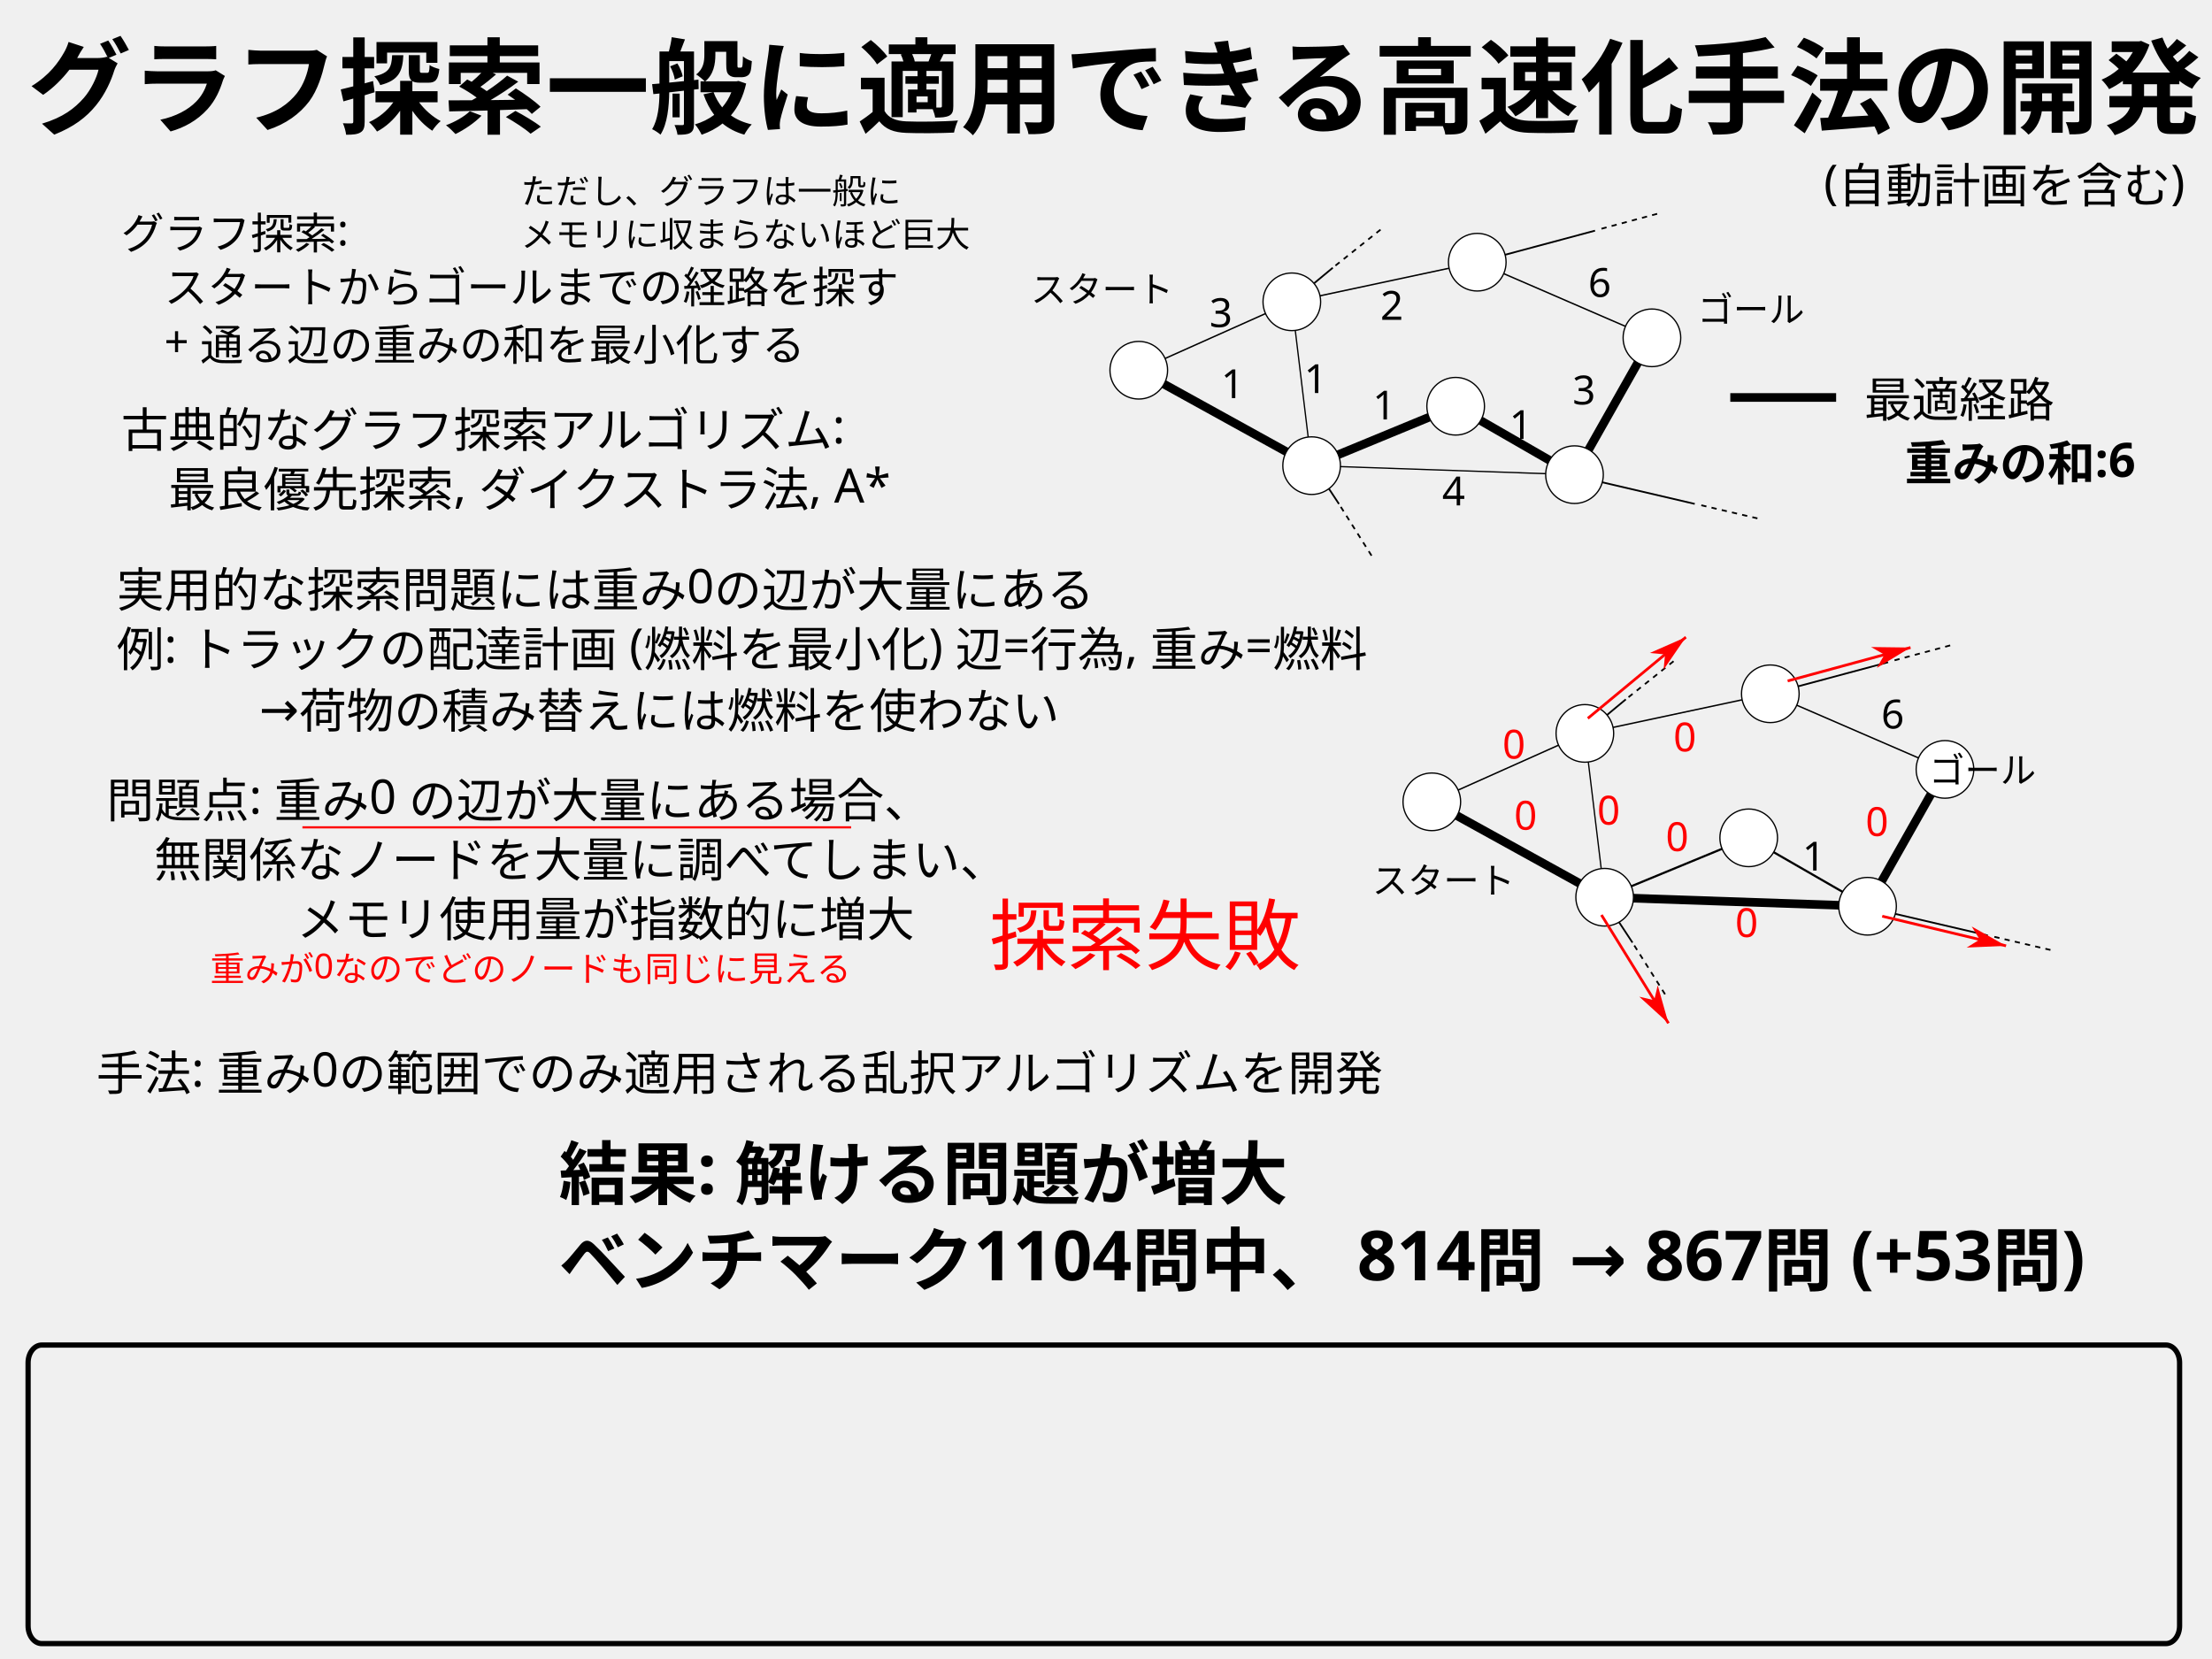
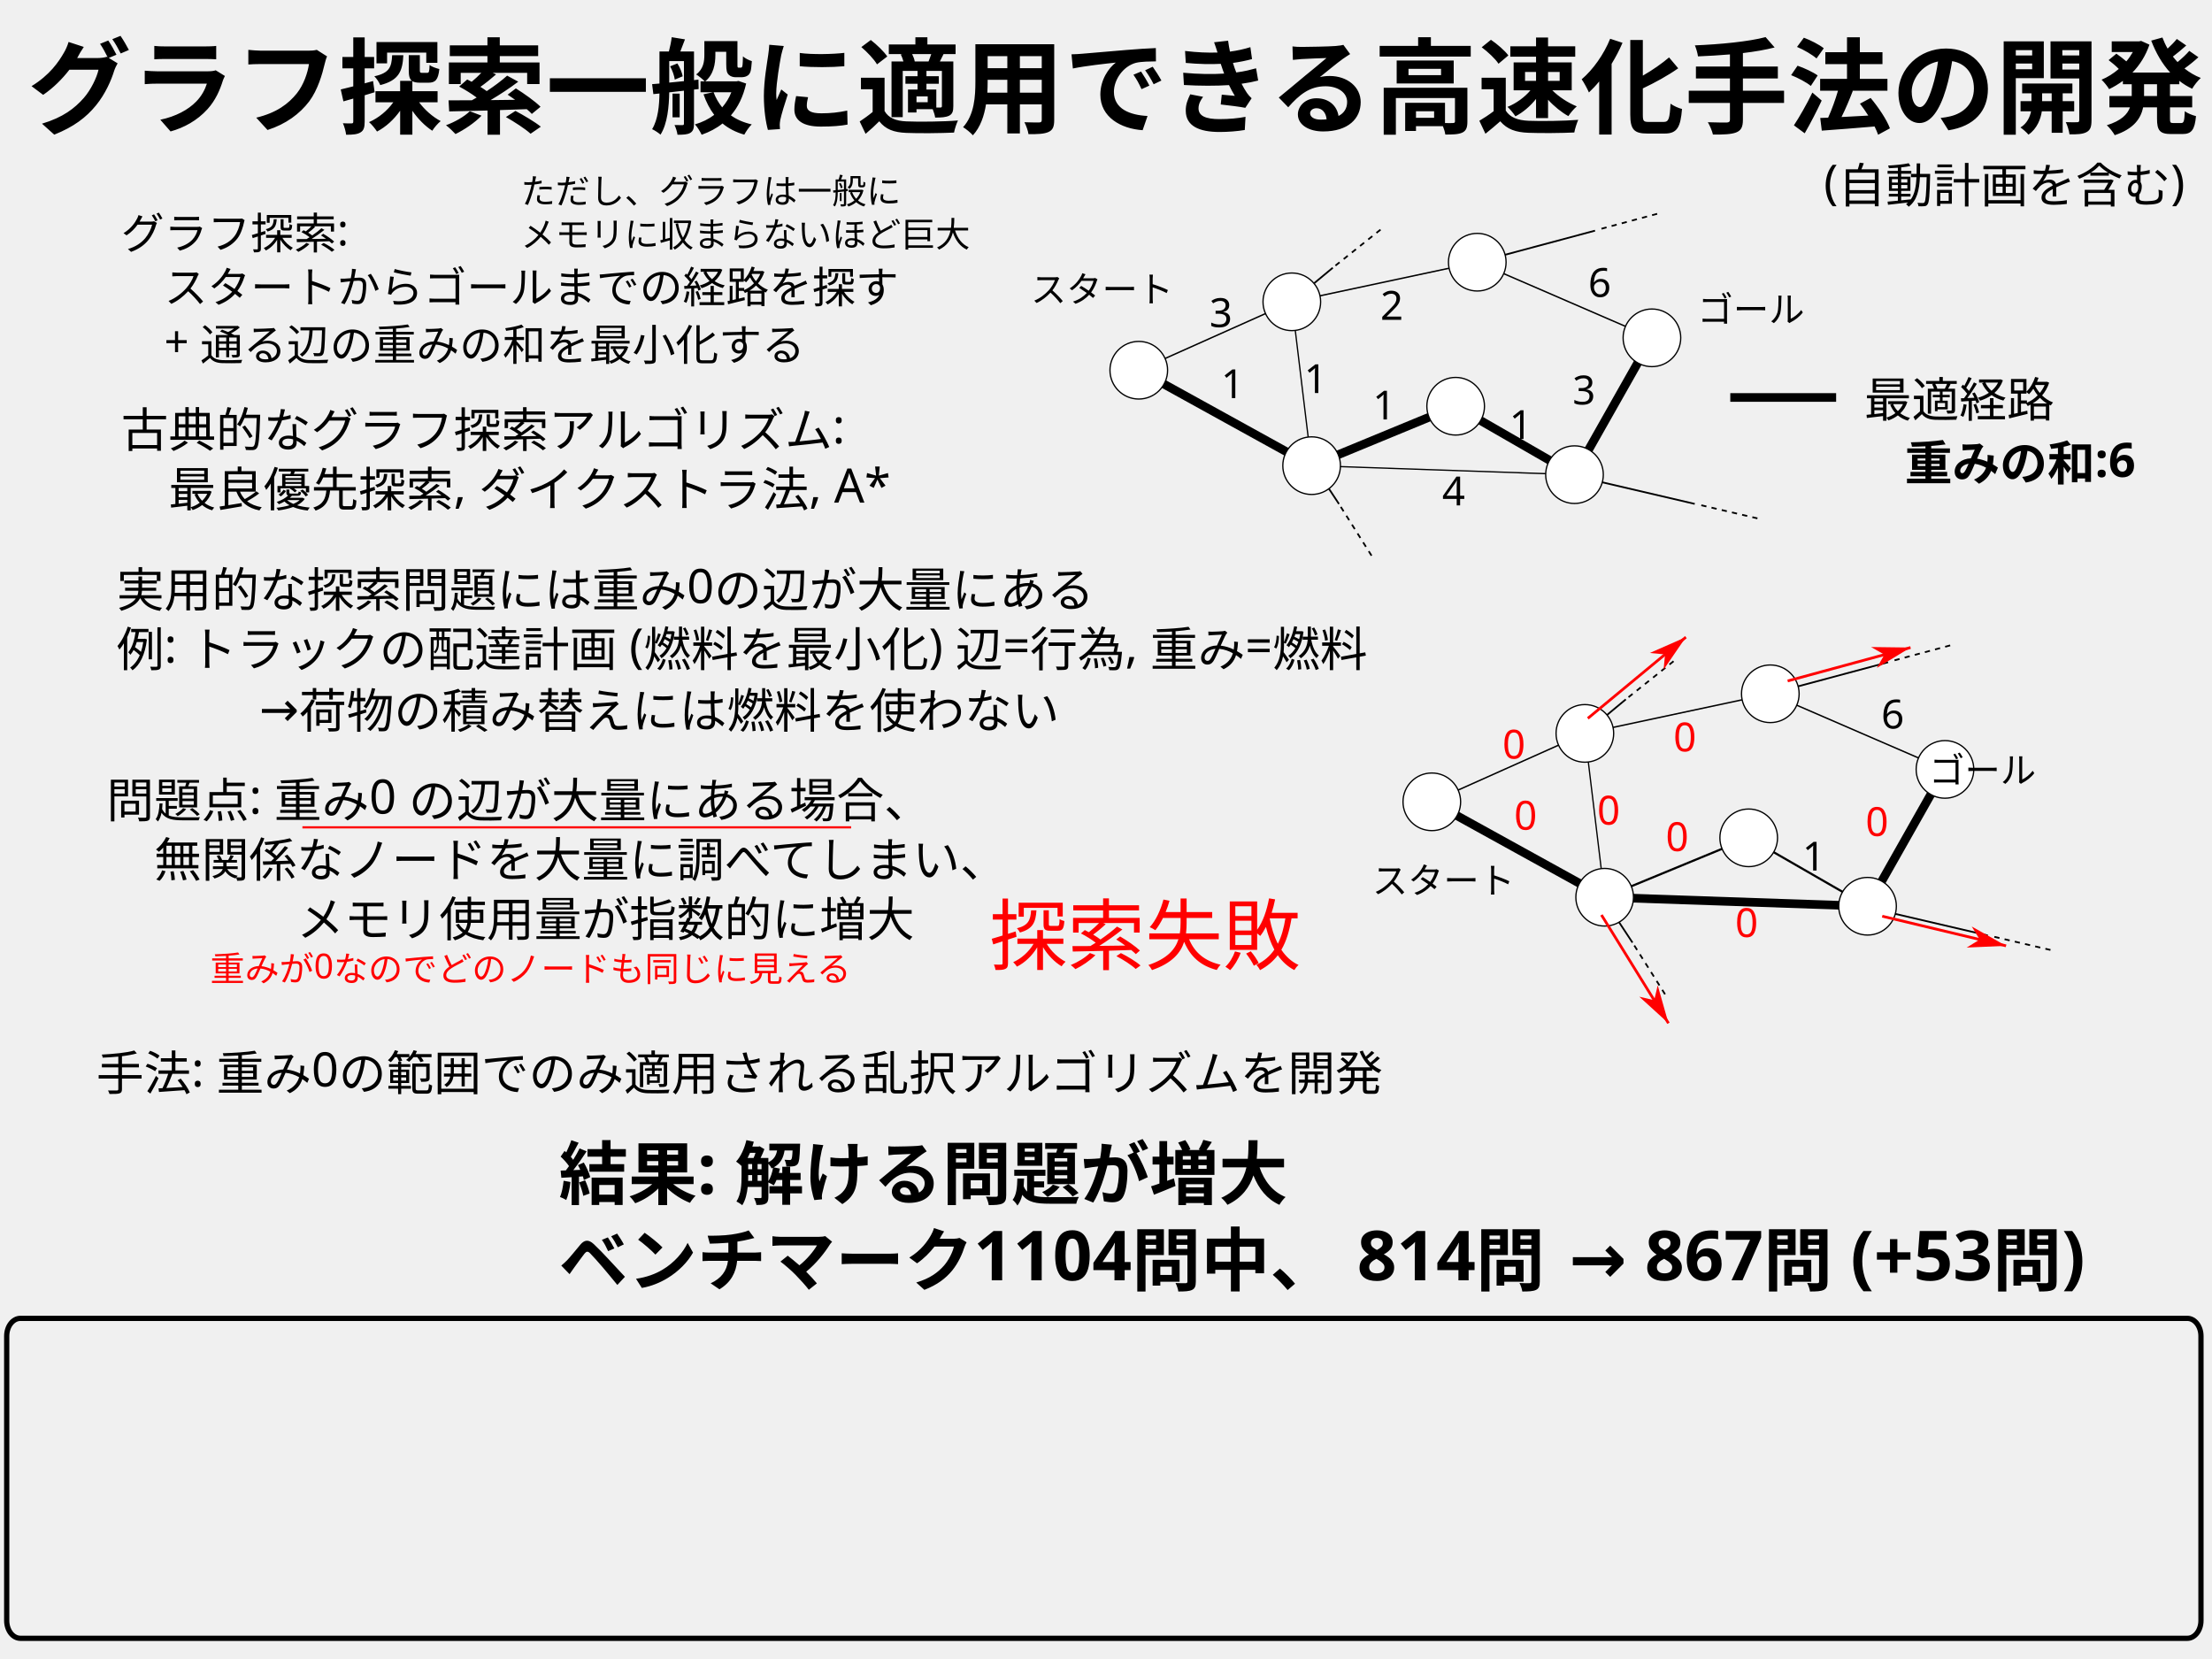
<svg xmlns="http://www.w3.org/2000/svg" width="1024px" height="768px" id="svg2985" version="1.1">
  <defs id="defs2987">
    <marker orient="auto" refY="0.0" refX="0.0" id="Arrow1Lend" style="overflow:visible;">
      <path id="path5374" d="M 0.0,0.0 L 5.0,-5.0 L -12.5,0.0 L 5.0,5.0 L 0.0,0.0 z " style="fill-rule:evenodd;stroke:#000000;stroke-width:1.0pt;" transform="scale(0.8) rotate(180) translate(12.5,0)" />
    </marker>
  </defs>
  <g id="layer1">
    <g transform="matrix(0.2393663,0.7723263,-0.7723263,0.2393663,482.7038,-470.4838)" id="g5237-98-1-4">
      <path id="path5233-2-0-9" d="m 852.316,104.151 29.287,-8.485" style="fill:none;stroke:#000000;stroke-width:1px;stroke-linecap:butt;stroke-linejoin:miter;stroke-opacity:1" />
      <path id="path5235-5-8-3" d="M 915.391,86.612 881.602,95.666" style="fill:none;stroke:#000000;stroke-width:1;stroke-linecap:butt;stroke-linejoin:miter;stroke-miterlimit:4;stroke-opacity:1;stroke-dasharray:3, 3;stroke-dashoffset:0" />
    </g>
    <g transform="matrix(0.7409904,-0.3236007,0.3236007,0.7409904,68.41855,538.145)" id="g5237-98-5">
      <path id="path5233-2-4" d="m 852.316,104.151 29.287,-8.485" style="fill:none;stroke:#000000;stroke-width:1px;stroke-linecap:butt;stroke-linejoin:miter;stroke-opacity:1" />
      <path id="path5235-5-4" d="M 915.391,86.612 881.602,95.666" style="fill:none;stroke:#000000;stroke-width:1;stroke-linecap:butt;stroke-linejoin:miter;stroke-miterlimit:4;stroke-opacity:1;stroke-dasharray:3, 3;stroke-dashoffset:0" />
    </g>
    <g transform="matrix(0.7129439,0.3814383,-0.3814383,0.7129439,297.3124,20.86562)" id="g5237-9-1">
      <path id="path5233-9-6" d="M 852.316,104.151 919.737,86.085" style="fill:none;stroke:#000000;stroke-width:1px;stroke-linecap:butt;stroke-linejoin:miter;stroke-opacity:1" />
      <path id="path5235-3-2" d="m 955.301,76.45 -33.789,9.054" style="fill:none;stroke:#000000;stroke-width:1;stroke-linecap:butt;stroke-linejoin:miter;stroke-miterlimit:4;stroke-opacity:1;stroke-dasharray:3, 3;stroke-dashoffset:0" />
    </g>
    <g transform="matrix(0.8085692,0,0,0.8085692,130.3742,236.9596)" id="g5237-2">
      <path id="path5233-6" d="M 852.316,104.151 919.737,86.085" style="fill:none;stroke:#000000;stroke-width:1px;stroke-linecap:butt;stroke-linejoin:miter;stroke-opacity:1" />
      <path id="path5235-9" d="m 955.301,76.45 -33.789,9.054" style="fill:none;stroke:#000000;stroke-width:1;stroke-linecap:butt;stroke-linejoin:miter;stroke-miterlimit:4;stroke-opacity:1;stroke-dasharray:3, 3;stroke-dashoffset:0" />
    </g>
    <g transform="matrix(0.2393663,0.7723263,-0.7723263,0.2393663,618.5796,-267.4332)" id="g5237-98-1">
      <path id="path5233-2-0" d="m 852.316,104.151 29.287,-8.485" style="fill:none;stroke:#000000;stroke-width:1px;stroke-linecap:butt;stroke-linejoin:miter;stroke-opacity:1" />
      <path id="path5235-5-8" d="M 915.391,86.612 881.602,95.666" style="fill:none;stroke:#000000;stroke-width:1;stroke-linecap:butt;stroke-linejoin:miter;stroke-miterlimit:4;stroke-opacity:1;stroke-dasharray:3, 3;stroke-dashoffset:0" />
    </g>
    <g transform="matrix(0.7409904,-0.3236007,0.3236007,0.7409904,-67.23849,338.3519)" id="g5237-98">
      <path id="path5233-2" d="m 852.316,104.151 29.287,-8.485" style="fill:none;stroke:#000000;stroke-width:1px;stroke-linecap:butt;stroke-linejoin:miter;stroke-opacity:1" />
      <path id="path5235-5" d="M 915.391,86.612 881.602,95.666" style="fill:none;stroke:#000000;stroke-width:1;stroke-linecap:butt;stroke-linejoin:miter;stroke-miterlimit:4;stroke-opacity:1;stroke-dasharray:3, 3;stroke-dashoffset:0" />
    </g>
    <g transform="matrix(0.7129439,0.3814383,-0.3814383,0.7129439,161.6553,-178.9275)" id="g5237-9">
      <path id="path5233-9" d="M 852.316,104.151 919.737,86.085" style="fill:none;stroke:#000000;stroke-width:1px;stroke-linecap:butt;stroke-linejoin:miter;stroke-opacity:1" />
      <path id="path5235-3" d="m 955.301,76.45 -33.789,9.054" style="fill:none;stroke:#000000;stroke-width:1;stroke-linecap:butt;stroke-linejoin:miter;stroke-miterlimit:4;stroke-opacity:1;stroke-dasharray:3, 3;stroke-dashoffset:0" />
    </g>
    <g id="g5237" transform="matrix(0.8085692,0,0,0.8085692,-5.282864,37.16651)">
      <path id="path5233" d="M 852.316,104.151 919.737,86.085" style="fill:none;stroke:#000000;stroke-width:1px;stroke-linecap:butt;stroke-linejoin:miter;stroke-opacity:1" />
      <path id="path5235" d="m 955.301,76.45 -33.789,9.054" style="fill:none;stroke:#000000;stroke-width:1;stroke-linecap:butt;stroke-linejoin:miter;stroke-miterlimit:4;stroke-opacity:1;stroke-dasharray:3, 3;stroke-dashoffset:0" />
    </g>
    <path style="fill:none;stroke:#000000;stroke-width:0.589px;stroke-linecap:butt;stroke-linejoin:miter;stroke-opacity:1" d="m 607.191,215.565 121.692,4.168" id="path4227" />
    <path style="fill:none;stroke:#000000;stroke-width:0.589px;stroke-linecap:butt;stroke-linejoin:miter;stroke-opacity:1" d="m 598.022,139.717 9.169,75.849" id="path4229" />
    <path style="fill:none;stroke:#000000;stroke-width:0.664px;stroke-linecap:butt;stroke-linejoin:miter;stroke-opacity:1" d="m 527.175,171.39 70.848,-31.673 85.851,-18.337 80.85,35.007" id="path5086" />
    <path style="fill:none;stroke:#000000;stroke-width:4;stroke-linecap:butt;stroke-linejoin:miter;stroke-miterlimit:4;stroke-opacity:1;stroke-dasharray:none" d="m 673.871,188.06 -66.68,27.506" id="path5088" />
    <path style="fill:none;stroke:#000000;stroke-width:4;stroke-linecap:butt;stroke-linejoin:miter;stroke-miterlimit:4;stroke-opacity:1;stroke-dasharray:none" d="M 728.883,219.733 673.871,188.06" id="path5090" />
    <path style="fill:none;stroke:#000000;stroke-width:4;stroke-linecap:butt;stroke-linejoin:miter;stroke-miterlimit:4;stroke-opacity:1;stroke-dasharray:none" d="m 527.175,171.39 80.016,44.176" id="path5092" />
    <path style="fill:none;stroke:#000000;stroke-width:4;stroke-linecap:butt;stroke-linejoin:miter;stroke-miterlimit:4;stroke-opacity:1;stroke-dasharray:none" d="M 728.883,219.733 764.723,156.387" id="path5094" />
    <text xml:space="preserve" style="font-size:48px;font-style:normal;font-variant:normal;font-weight:bold;font-stretch:normal;text-indent:0;text-align:start;text-decoration:none;line-height:125%;letter-spacing:normal;word-spacing:normal;text-transform:none;direction:ltr;block-progression:tb;writing-mode:lr-tb;text-anchor:start;baseline-shift:baseline;color:#000000;fill:#000000;fill-opacity:1;fill-rule:evenodd;stroke:none;stroke-width:1;marker:none;visibility:visible;display:inline;overflow:visible;enable-background:accumulate;font-family:'M+ 2c';-inkscape-font-specification:'M+ 2c Bold'" x="12.728" y="58.065" id="text4158">
      <tspan id="tspan4160" x="12.728" y="58.065">グラフ探索一般に適用できる高速化手法の開発</tspan>
    </text>
    <path style="color:#000000;fill:#ffffff;fill-opacity:1;fill-rule:evenodd;stroke:#000000;stroke-width:1;marker:none;visibility:visible;display:inline;overflow:visible;enable-background:accumulate" id="path4162" d="m 93.338,200.9 a 22.627,22.627 0 1 1 -45.255,0 22.627,22.627 0 1 1 45.255,0 z" transform="matrix(0.5893764,0,0,0.5893764,485.4994,52.98377)" />
    <path transform="matrix(0.5893764,0,0,0.5893764,556.3473,21.31062)" style="color:#000000;fill:#ffffff;stroke:#000000;stroke-width:1;marker:none;visibility:visible;display:inline;overflow:visible;enable-background:accumulate" id="path4162-8" d="m 93.338,200.9 a 22.627,22.627 0 1 1 -45.255,0 22.627,22.627 0 1 1 45.255,0 z" />
    <path transform="matrix(0.5893764,0,0,0.5893764,565.5158,97.15949)" style="color:#000000;fill:#ffffff;stroke:#000000;stroke-width:1;marker:none;visibility:visible;display:inline;overflow:visible;enable-background:accumulate" id="path4162-3" d="m 93.338,200.9 a 22.627,22.627 0 1 1 -45.255,0 22.627,22.627 0 1 1 45.255,0 z" />
    <path transform="matrix(0.5893764,0,0,0.5893764,642.1982,2.97353)" style="color:#000000;fill:#ffffff;stroke:#000000;stroke-width:1;marker:none;visibility:visible;display:inline;overflow:visible;enable-background:accumulate" id="path4162-5" d="m 93.338,200.9 a 22.627,22.627 0 1 1 -45.255,0 22.627,22.627 0 1 1 45.255,0 z" />
    <path transform="matrix(0.5893764,0,0,0.5893764,687.2074,101.327)" style="color:#000000;fill:#ffffff;stroke:#000000;stroke-width:1;marker:none;visibility:visible;display:inline;overflow:visible;enable-background:accumulate" id="path4162-36" d="m 93.338,200.9 a 22.627,22.627 0 1 1 -45.255,0 22.627,22.627 0 1 1 45.255,0 z" />
    <path transform="matrix(0.5893764,0,0,0.5893764,723.0481,37.9807)" style="color:#000000;fill:#ffffff;stroke:#000000;stroke-width:1;marker:none;visibility:visible;display:inline;overflow:visible;enable-background:accumulate" id="path4162-1" d="m 93.338,200.9 a 22.627,22.627 0 1 1 -45.255,0 22.627,22.627 0 1 1 45.255,0 z" />
    <path transform="matrix(0.5893764,0,0,0.5893764,632.1961,69.65385)" style="color:#000000;fill:#ffffff;stroke:#000000;stroke-width:1;marker:none;visibility:visible;display:inline;overflow:visible;enable-background:accumulate" id="path4162-6" d="m 93.338,200.9 a 22.627,22.627 0 1 1 -45.255,0 22.627,22.627 0 1 1 45.255,0 z" />
    <text xml:space="preserve" style="font-size:16.503px;font-style:normal;font-variant:normal;font-weight:500;font-stretch:normal;text-indent:0;text-align:start;text-decoration:none;line-height:125%;letter-spacing:normal;word-spacing:normal;text-transform:none;direction:ltr;block-progression:tb;writing-mode:lr-tb;text-anchor:start;baseline-shift:baseline;color:#000000;fill:#000000;stroke:none;stroke-width:1;marker:none;visibility:visible;display:inline;overflow:visible;enable-background:accumulate;font-family:'M+ 2c';-inkscape-font-specification:'M+ 2c Medium'" x="477.159" y="139.91" id="text4217">
      <tspan id="tspan4219" x="477.159" y="139.91">スタート</tspan>
    </text>
    <text xml:space="preserve" style="font-size:16.503px;font-style:normal;font-variant:normal;font-weight:500;font-stretch:normal;text-indent:0;text-align:start;text-decoration:none;line-height:125%;letter-spacing:normal;word-spacing:normal;text-transform:none;direction:ltr;block-progression:tb;writing-mode:lr-tb;text-anchor:start;baseline-shift:baseline;color:#000000;fill:#000000;fill-opacity:1;fill-rule:evenodd;stroke:none;stroke-width:1;marker:none;visibility:visible;display:inline;overflow:visible;enable-background:accumulate;font-family:'M+ 2c';-inkscape-font-specification:'M+ 2c Medium'" x="785.864" y="149.199" id="text4221">
      <tspan id="tspan4223" x="785.864" y="149.199">ゴール</tspan>
    </text>
    <text xml:space="preserve" style="font-size:20px;font-style:normal;font-variant:normal;font-weight:500;font-stretch:normal;text-indent:0;text-align:start;text-decoration:none;line-height:125%;letter-spacing:normal;word-spacing:normal;text-transform:none;direction:ltr;block-progression:tb;writing-mode:lr-tb;text-anchor:start;baseline-shift:baseline;color:#000000;fill:#000000;fill-opacity:1;fill-rule:evenodd;stroke:none;stroke-width:1;marker:none;visibility:visible;display:inline;overflow:visible;enable-background:accumulate;font-family:'M+ 2c';-inkscape-font-specification:'M+ 2c Medium'" x="56.031" y="115.226" id="text4231">
      <tspan id="tspan4233" x="56.031" y="115.226">グラフ探索:</tspan>
      <tspan x="56.031" y="140.226" id="tspan5096">　スタートからゴールまでの経路を探す</tspan>
      <tspan x="56.031" y="165.226" id="tspan4235">　+ 通る辺の重みの和を最小化する</tspan>
    </text>
-     <rect style="color:#000000;fill:none;stroke:#000000;stroke-width:2.426;stroke-miterlimit:4;stroke-dasharray:none;marker:none;visibility:visible;display:inline;overflow:visible;enable-background:accumulate" id="rect8139" width="995.988" height="138.213" x="13.006" y="622.654" rx="6.343" ry="8.205" />
-     <flowRoot xml:space="preserve" id="flowRoot9105" style="font-size:9px;font-style:normal;font-variant:normal;font-weight:500;font-stretch:normal;text-indent:0;text-align:start;text-decoration:none;line-height:125%;letter-spacing:normal;word-spacing:normal;text-transform:none;direction:ltr;block-progression:tb;writing-mode:lr-tb;text-anchor:start;baseline-shift:baseline;color:#000000;fill:#000000;fill-opacity:1;fill-rule:evenodd;stroke:none;stroke-width:1;marker:none;visibility:visible;display:inline;overflow:visible;enable-background:accumulate;font-family:Times New Roman;-inkscape-font-specification:Times New Roman" transform="matrix(2.425825,0,0,2.425825,-68.3608,57.69128)">
+     <rect style="color:#000000;fill:none;stroke:#000000;stroke-width:2.426;stroke-miterlimit:4;stroke-dasharray:none;marker:none;visibility:visible;display:inline;overflow:visible;enable-background:accumulate" id="rect8139" width="1015.787" height="148.113" x="3.106" y="610.31" rx="6.343" ry="8.205" />
+     <flowRoot xml:space="preserve" id="flowRoot9105" style="font-size:11.542px;font-style:normal;font-variant:normal;font-weight:500;font-stretch:normal;text-indent:0;text-align:start;text-decoration:none;line-height:125%;letter-spacing:normal;word-spacing:normal;text-transform:none;direction:ltr;block-progression:tb;writing-mode:lr-tb;text-anchor:start;baseline-shift:baseline;color:#000000;fill:#000000;fill-opacity:1;fill-rule:evenodd;stroke:none;stroke-width:1;marker:none;visibility:visible;display:inline;overflow:visible;enable-background:accumulate;font-family:Times New Roman;-inkscape-font-specification:Times New Roman" transform="matrix(2.425825,0,0,2.425825,-68.3608,39.69128)">
      <flowRegion id="flowRegion9107">
-         <rect id="rect9109" width="403.038" height="53.137" x="38.906" y="236.402" style="font-size:9px;text-align:start;text-anchor:start;font-family:Times New Roman;-inkscape-font-specification:Times New Roman" />
+         <rect id="rect9109" width="415.864" height="60.133" x="32.494" y="236.402" style="font-size:11.542px;text-align:start;text-anchor:start;font-family:Times New Roman;-inkscape-font-specification:Times New Roman" />
      </flowRegion>
-       <flowPara id="flowPara6016">Asai, M. and Fukunaga, A. Tiebreaking Strategies for Classical Planning Using A* Search. In Proceedings of the 30th AAAI Conference on Artificial Intelligence, Phoenix, Arizona, February 2016. <flowSpan style="font-size:10.898px;font-style:normal;font-variant:normal;font-weight:bold;font-stretch:normal;text-align:start;text-anchor:start;font-family:'M+ 2c';-inkscape-font-specification:'M+ 2c Bold'" id="flowSpan4108">(採択率26%, Microsoft Academic Conference Ranking in AI: 1位, CORE(ERA) Conference Ranking: A*)</flowSpan>
+       <flowPara id="flowPara6016">Asai, M. and Fukunaga, A. Tiebreaking Strategies for Classical Planning Using A* Search. In Proceedings of the 30th AAAI Conference on Artificial Intelligence, Phoenix, Arizona, February 2016. <flowSpan style="font-size:11.542px;font-style:normal;font-variant:normal;font-weight:bold;font-stretch:normal;text-align:start;text-anchor:start;font-family:'M+ 2c';-inkscape-font-specification:'M+ 2c Bold'" id="flowSpan4108">(採択率26%, CORE(ERA) Conference Ranking: A*, Microsoft Academic Conference Ranking in AI: 1位)</flowSpan>
      </flowPara>
    </flowRoot>
    <text xml:space="preserve" style="font-size:16px;font-style:normal;font-variant:normal;font-weight:500;font-stretch:normal;text-indent:0;text-align:start;text-decoration:none;line-height:125%;letter-spacing:normal;word-spacing:normal;text-transform:none;direction:ltr;block-progression:tb;writing-mode:lr-tb;text-anchor:start;baseline-shift:baseline;color:#000000;fill:#000000;fill-opacity:1;fill-rule:evenodd;stroke:none;stroke-width:1;marker:none;visibility:visible;display:inline;overflow:visible;enable-background:accumulate;font-family:'M+ 2c';-inkscape-font-specification:'M+ 2c Medium'" x="241.098" y="94.297" id="text4270">
      <tspan id="tspan4272" x="241.098" y="94.297">ただし、グラフは一般に</tspan>
      <tspan x="241.098" y="114.297" id="tspan4274">メモリに収まらないほど巨大</tspan>
    </text>
    <text xml:space="preserve" style="font-size:18.597px;font-style:normal;font-variant:normal;font-weight:500;font-stretch:normal;text-indent:0;text-align:start;text-decoration:none;line-height:125%;letter-spacing:normal;word-spacing:normal;text-transform:none;direction:ltr;block-progression:tb;writing-mode:lr-tb;text-anchor:start;baseline-shift:baseline;color:#000000;fill:#000000;fill-opacity:1;fill-rule:evenodd;stroke:none;stroke-width:1;marker:none;visibility:visible;display:inline;overflow:visible;enable-background:accumulate;font-family:'M+ 2c';-inkscape-font-specification:'M+ 2c Medium'" x="559.875" y="151.393" id="text4276">
      <tspan id="tspan4278" x="559.875" y="151.393">3</tspan>
    </text>
    <text xml:space="preserve" style="font-size:18.597px;font-style:normal;font-variant:normal;font-weight:500;font-stretch:normal;text-indent:0;text-align:start;text-decoration:none;line-height:125%;letter-spacing:normal;word-spacing:normal;text-transform:none;direction:ltr;block-progression:tb;writing-mode:lr-tb;text-anchor:start;baseline-shift:baseline;color:#000000;fill:#000000;fill-opacity:1;fill-rule:evenodd;stroke:none;stroke-width:1;marker:none;visibility:visible;display:inline;overflow:visible;enable-background:accumulate;font-family:'M+ 2c';-inkscape-font-specification:'M+ 2c Medium'" x="638.998" y="148.043" id="text4280">
      <tspan id="tspan4282" x="638.998" y="148.043">2</tspan>
    </text>
    <text xml:space="preserve" style="font-size:18.597px;font-style:normal;font-variant:normal;font-weight:500;font-stretch:normal;text-indent:0;text-align:start;text-decoration:none;line-height:125%;letter-spacing:normal;word-spacing:normal;text-transform:none;direction:ltr;block-progression:tb;writing-mode:lr-tb;text-anchor:start;baseline-shift:baseline;color:#000000;fill:#000000;fill-opacity:1;fill-rule:evenodd;stroke:none;stroke-width:1;marker:none;visibility:visible;display:inline;overflow:visible;enable-background:accumulate;font-family:'M+ 2c';-inkscape-font-specification:'M+ 2c Medium'" x="735.215" y="137.445" id="text4284">
      <tspan id="tspan4286" x="735.215" y="137.445">6</tspan>
    </text>
    <text xml:space="preserve" style="font-size:18.597px;font-style:normal;font-variant:normal;font-weight:500;font-stretch:normal;text-indent:0;text-align:start;text-decoration:none;line-height:125%;letter-spacing:normal;word-spacing:normal;text-transform:none;direction:ltr;block-progression:tb;writing-mode:lr-tb;text-anchor:start;baseline-shift:baseline;color:#000000;fill:#000000;fill-opacity:1;fill-rule:evenodd;stroke:none;stroke-width:1;marker:none;visibility:visible;display:inline;overflow:visible;enable-background:accumulate;font-family:'M+ 2c';-inkscape-font-specification:'M+ 2c Medium'" x="603.71" y="181.944" id="text4288">
      <tspan id="tspan4290" x="603.71" y="181.944">1</tspan>
    </text>
    <text xml:space="preserve" style="font-size:18.597px;font-style:normal;font-variant:normal;font-weight:500;font-stretch:normal;text-indent:0;text-align:start;text-decoration:none;line-height:125%;letter-spacing:normal;word-spacing:normal;text-transform:none;direction:ltr;block-progression:tb;writing-mode:lr-tb;text-anchor:start;baseline-shift:baseline;color:#000000;fill:#000000;fill-opacity:1;fill-rule:evenodd;stroke:none;stroke-width:1;marker:none;visibility:visible;display:inline;overflow:visible;enable-background:accumulate;font-family:'M+ 2c';-inkscape-font-specification:'M+ 2c Medium'" x="565.267" y="184.301" id="text4292">
      <tspan id="tspan4294" x="565.267" y="184.301">1</tspan>
    </text>
    <text xml:space="preserve" style="font-size:18.597px;font-style:normal;font-variant:normal;font-weight:500;font-stretch:normal;text-indent:0;text-align:start;text-decoration:none;line-height:125%;letter-spacing:normal;word-spacing:normal;text-transform:none;direction:ltr;block-progression:tb;writing-mode:lr-tb;text-anchor:start;baseline-shift:baseline;color:#000000;fill:#000000;fill-opacity:1;fill-rule:evenodd;stroke:none;stroke-width:1;marker:none;visibility:visible;display:inline;overflow:visible;enable-background:accumulate;font-family:'M+ 2c';-inkscape-font-specification:'M+ 2c Medium'" x="635.454" y="194.183" id="text4296">
      <tspan id="tspan4298" x="635.454" y="194.183">1</tspan>
    </text>
    <text xml:space="preserve" style="font-size:18.597px;font-style:normal;font-variant:normal;font-weight:500;font-stretch:normal;text-indent:0;text-align:start;text-decoration:none;line-height:125%;letter-spacing:normal;word-spacing:normal;text-transform:none;direction:ltr;block-progression:tb;writing-mode:lr-tb;text-anchor:start;baseline-shift:baseline;color:#000000;fill:#000000;fill-opacity:1;fill-rule:evenodd;stroke:none;stroke-width:1;marker:none;visibility:visible;display:inline;overflow:visible;enable-background:accumulate;font-family:'M+ 2c';-inkscape-font-specification:'M+ 2c Medium'" x="698.686" y="203.197" id="text4300">
      <tspan id="tspan4302" x="698.686" y="203.197">1</tspan>
    </text>
    <text xml:space="preserve" style="font-size:18.597px;font-style:normal;font-variant:normal;font-weight:500;font-stretch:normal;text-indent:0;text-align:start;text-decoration:none;line-height:125%;letter-spacing:normal;word-spacing:normal;text-transform:none;direction:ltr;block-progression:tb;writing-mode:lr-tb;text-anchor:start;baseline-shift:baseline;color:#000000;fill:#000000;fill-opacity:1;fill-rule:evenodd;stroke:none;stroke-width:1;marker:none;visibility:visible;display:inline;overflow:visible;enable-background:accumulate;font-family:'M+ 2c';-inkscape-font-specification:'M+ 2c Medium'" x="667.6" y="233.973" id="text4304">
      <tspan id="tspan4306" x="667.6" y="233.973">4</tspan>
    </text>
    <text xml:space="preserve" style="font-size:18.597px;font-style:normal;font-variant:normal;font-weight:500;font-stretch:normal;text-indent:0;text-align:start;text-decoration:none;line-height:125%;letter-spacing:normal;word-spacing:normal;text-transform:none;direction:ltr;block-progression:tb;writing-mode:lr-tb;text-anchor:start;baseline-shift:baseline;color:#000000;fill:#000000;fill-opacity:1;fill-rule:evenodd;stroke:none;stroke-width:1;marker:none;visibility:visible;display:inline;overflow:visible;enable-background:accumulate;font-family:'M+ 2c';-inkscape-font-specification:'M+ 2c Medium'" x="727.966" y="187.21" id="text4308">
      <tspan id="tspan4310" x="727.966" y="187.21">3</tspan>
    </text>
    <path style="fill:none;stroke:#000000;stroke-width:4;stroke-linecap:butt;stroke-linejoin:miter;stroke-opacity:1;color:#000000;stroke-miterlimit:4;stroke-dasharray:none;stroke-dashoffset:0;marker:none;visibility:visible;display:inline;overflow:visible;enable-background:accumulate" d="m 742.848,415.359 121.692,4.168" id="path4227-9" />
    <path style="fill:none;stroke:#000000;stroke-width:0.589px;stroke-linecap:butt;stroke-linejoin:miter;stroke-opacity:1" d="m 733.68,339.51 9.169,75.849" id="path4229-0" />
    <path style="fill:none;stroke:#000000;stroke-width:0.664px;stroke-linecap:butt;stroke-linejoin:miter;stroke-opacity:1" d="m 662.832,371.183 70.848,-31.673 85.851,-18.337 80.85,35.007" id="path5086-6" />
    <path style="fill:none;stroke:#000000;stroke-width:1;stroke-linecap:butt;stroke-linejoin:miter;stroke-miterlimit:4;stroke-opacity:1;stroke-dasharray:none" d="m 809.528,387.853 -66.68,27.506" id="path5088-6" />
    <path style="fill:none;stroke:#000000;stroke-width:1;stroke-linecap:butt;stroke-linejoin:miter;stroke-miterlimit:4;stroke-opacity:1;stroke-dasharray:none" d="M 864.54,419.526 809.528,387.853" id="path5090-6" />
    <path style="fill:none;stroke:#000000;stroke-width:4;stroke-linecap:butt;stroke-linejoin:miter;stroke-miterlimit:4;stroke-opacity:1;stroke-dasharray:none;color:#000000;stroke-dashoffset:0;marker:none;visibility:visible;display:inline;overflow:visible;enable-background:accumulate" d="m 662.832,371.183 80.016,44.176" id="path5092-2" />
    <path style="fill:none;stroke:#000000;stroke-width:4;stroke-linecap:butt;stroke-linejoin:miter;stroke-miterlimit:4;stroke-opacity:1;stroke-dasharray:none;color:#000000;stroke-dashoffset:0;marker:none;visibility:visible;display:inline;overflow:visible;enable-background:accumulate" d="m 864.54,419.526 35.841,-63.346" id="path5094-8" />
    <path style="color:#000000;fill:#ffffff;fill-opacity:1;fill-rule:evenodd;stroke:#000000;stroke-width:1;marker:none;visibility:visible;display:inline;overflow:visible;enable-background:accumulate" id="path4162-7" d="m 93.338,200.9 a 22.627,22.627 0 1 1 -45.255,0 22.627,22.627 0 1 1 45.255,0 z" transform="matrix(0.5893764,0,0,0.5893764,621.1565,252.7769)" />
    <path transform="matrix(0.5893764,0,0,0.5893764,692.0043,221.1037)" style="color:#000000;fill:#ffffff;stroke:#000000;stroke-width:1;marker:none;visibility:visible;display:inline;overflow:visible;enable-background:accumulate" id="path4162-8-8" d="m 93.338,200.9 a 22.627,22.627 0 1 1 -45.255,0 22.627,22.627 0 1 1 45.255,0 z" />
    <path transform="matrix(0.5893764,0,0,0.5893764,701.1729,296.9526)" style="color:#000000;fill:#ffffff;stroke:#000000;stroke-width:1;marker:none;visibility:visible;display:inline;overflow:visible;enable-background:accumulate" id="path4162-3-9" d="m 93.338,200.9 a 22.627,22.627 0 1 1 -45.255,0 22.627,22.627 0 1 1 45.255,0 z" />
    <path transform="matrix(0.5893764,0,0,0.5893764,777.8552,202.7666)" style="color:#000000;fill:#ffffff;stroke:#000000;stroke-width:1;marker:none;visibility:visible;display:inline;overflow:visible;enable-background:accumulate" id="path4162-5-7" d="m 93.338,200.9 a 22.627,22.627 0 1 1 -45.255,0 22.627,22.627 0 1 1 45.255,0 z" />
    <path transform="matrix(0.5893764,0,0,0.5893764,822.8645,301.1201)" style="color:#000000;fill:#ffffff;stroke:#000000;stroke-width:1;marker:none;visibility:visible;display:inline;overflow:visible;enable-background:accumulate" id="path4162-36-6" d="m 93.338,200.9 a 22.627,22.627 0 1 1 -45.255,0 22.627,22.627 0 1 1 45.255,0 z" />
    <path transform="matrix(0.5893764,0,0,0.5893764,858.7051,237.7738)" style="color:#000000;fill:#ffffff;stroke:#000000;stroke-width:1;marker:none;visibility:visible;display:inline;overflow:visible;enable-background:accumulate" id="path4162-1-3" d="m 93.338,200.9 a 22.627,22.627 0 1 1 -45.255,0 22.627,22.627 0 1 1 45.255,0 z" />
    <path transform="matrix(0.5893764,0,0,0.5893764,767.8532,269.447)" style="color:#000000;fill:#ffffff;stroke:#000000;stroke-width:1;marker:none;visibility:visible;display:inline;overflow:visible;enable-background:accumulate" id="path4162-6-6" d="m 93.338,200.9 a 22.627,22.627 0 1 1 -45.255,0 22.627,22.627 0 1 1 45.255,0 z" />
    <text xml:space="preserve" style="font-size:16.503px;font-style:normal;font-variant:normal;font-weight:500;font-stretch:normal;text-indent:0;text-align:start;text-decoration:none;line-height:125%;letter-spacing:normal;word-spacing:normal;text-transform:none;direction:ltr;block-progression:tb;writing-mode:lr-tb;text-anchor:start;baseline-shift:baseline;color:#000000;fill:#000000;stroke:none;stroke-width:1;marker:none;visibility:visible;display:inline;overflow:visible;enable-background:accumulate;font-family:'M+ 2c';-inkscape-font-specification:'M+ 2c Medium'" x="635.23" y="413.603" id="text4217-3">
      <tspan id="tspan4219-1" x="635.23" y="413.603">スタート</tspan>
    </text>
    <text xml:space="preserve" style="font-size:16.503px;font-style:normal;font-variant:normal;font-weight:500;font-stretch:normal;text-indent:0;text-align:start;text-decoration:none;line-height:125%;letter-spacing:normal;word-spacing:normal;text-transform:none;direction:ltr;block-progression:tb;writing-mode:lr-tb;text-anchor:start;baseline-shift:baseline;color:#000000;fill:#000000;fill-opacity:1;fill-rule:evenodd;stroke:none;stroke-width:1;marker:none;visibility:visible;display:inline;overflow:visible;enable-background:accumulate;font-family:'M+ 2c';-inkscape-font-specification:'M+ 2c Medium'" x="893.021" y="362.492" id="text4221-4">
      <tspan id="tspan4223-6" x="893.021" y="362.492">ゴール</tspan>
    </text>
    <text xml:space="preserve" style="font-size:18.597px;font-style:normal;font-variant:normal;font-weight:500;font-stretch:normal;text-indent:0;text-align:start;text-decoration:none;line-height:125%;letter-spacing:normal;word-spacing:normal;text-transform:none;direction:ltr;block-progression:tb;writing-mode:lr-tb;text-anchor:start;baseline-shift:baseline;color:#000000;fill:#ff0000;fill-opacity:1;fill-rule:evenodd;stroke:none;stroke-width:1;marker:none;visibility:visible;display:inline;overflow:visible;enable-background:accumulate;font-family:'M+ 2c';-inkscape-font-specification:'M+ 2c Medium'" x="695.532" y="351.186" id="text4276-6">
      <tspan id="tspan4278-0" x="695.532" y="351.186">0</tspan>
    </text>
    <text xml:space="preserve" style="font-size:18.597px;font-style:normal;font-variant:normal;font-weight:500;font-stretch:normal;text-indent:0;text-align:start;text-decoration:none;line-height:125%;letter-spacing:normal;word-spacing:normal;text-transform:none;direction:ltr;block-progression:tb;writing-mode:lr-tb;text-anchor:start;baseline-shift:baseline;color:#000000;fill:#ff0000;fill-opacity:1;fill-rule:evenodd;stroke:none;stroke-width:1;marker:none;visibility:visible;display:inline;overflow:visible;enable-background:accumulate;font-family:'M+ 2c';-inkscape-font-specification:'M+ 2c Medium'" x="774.655" y="347.837" id="text4280-6">
      <tspan id="tspan4282-9" x="774.655" y="347.837">0</tspan>
    </text>
    <text xml:space="preserve" style="font-size:18.597px;font-style:normal;font-variant:normal;font-weight:500;font-stretch:normal;text-indent:0;text-align:start;text-decoration:none;line-height:125%;letter-spacing:normal;word-spacing:normal;text-transform:none;direction:ltr;block-progression:tb;writing-mode:lr-tb;text-anchor:start;baseline-shift:baseline;color:#000000;fill:#000000;fill-opacity:1;fill-rule:evenodd;stroke:none;stroke-width:1;marker:none;visibility:visible;display:inline;overflow:visible;enable-background:accumulate;font-family:'M+ 2c';-inkscape-font-specification:'M+ 2c Medium'" x="870.872" y="337.238" id="text4284-9">
      <tspan id="tspan4286-7" x="870.872" y="337.238">6</tspan>
    </text>
    <text xml:space="preserve" style="font-size:18.597px;font-style:normal;font-variant:normal;font-weight:500;font-stretch:normal;text-indent:0;text-align:start;text-decoration:none;line-height:125%;letter-spacing:normal;word-spacing:normal;text-transform:none;direction:ltr;block-progression:tb;writing-mode:lr-tb;text-anchor:start;baseline-shift:baseline;color:#000000;fill:#ff0000;fill-opacity:1;fill-rule:evenodd;stroke:none;stroke-width:1;marker:none;visibility:visible;display:inline;overflow:visible;enable-background:accumulate;font-family:'M+ 2c';-inkscape-font-specification:'M+ 2c Medium'" x="739.367" y="381.737" id="text4288-9">
      <tspan id="tspan4290-5" x="739.367" y="381.737">0</tspan>
    </text>
    <text xml:space="preserve" style="font-size:18.597px;font-style:normal;font-variant:normal;font-weight:500;font-stretch:normal;text-indent:0;text-align:start;text-decoration:none;line-height:125%;letter-spacing:normal;word-spacing:normal;text-transform:none;direction:ltr;block-progression:tb;writing-mode:lr-tb;text-anchor:start;baseline-shift:baseline;color:#000000;fill:#ff0000;fill-opacity:1;fill-rule:evenodd;stroke:none;stroke-width:1;marker:none;visibility:visible;display:inline;overflow:visible;enable-background:accumulate;font-family:'M+ 2c';-inkscape-font-specification:'M+ 2c Medium'" x="700.924" y="384.094" id="text4292-4">
      <tspan id="tspan4294-3" x="700.924" y="384.094">0</tspan>
    </text>
    <text xml:space="preserve" style="font-size:18.597px;font-style:normal;font-variant:normal;font-weight:500;font-stretch:normal;text-indent:0;text-align:start;text-decoration:none;line-height:125%;letter-spacing:normal;word-spacing:normal;text-transform:none;direction:ltr;block-progression:tb;writing-mode:lr-tb;text-anchor:start;baseline-shift:baseline;color:#000000;fill:#ff0000;fill-opacity:1;fill-rule:evenodd;stroke:none;stroke-width:1;marker:none;visibility:visible;display:inline;overflow:visible;enable-background:accumulate;font-family:'M+ 2c';-inkscape-font-specification:'M+ 2c Medium'" x="771.111" y="393.977" id="text4296-1">
      <tspan id="tspan4298-5" x="771.111" y="393.977">0</tspan>
    </text>
    <text xml:space="preserve" style="font-size:18.597px;font-style:normal;font-variant:normal;font-weight:500;font-stretch:normal;text-indent:0;text-align:start;text-decoration:none;line-height:125%;letter-spacing:normal;word-spacing:normal;text-transform:none;direction:ltr;block-progression:tb;writing-mode:lr-tb;text-anchor:start;baseline-shift:baseline;color:#000000;fill:#000000;fill-opacity:1;fill-rule:evenodd;stroke:none;stroke-width:1;marker:none;visibility:visible;display:inline;overflow:visible;enable-background:accumulate;font-family:'M+ 2c';-inkscape-font-specification:'M+ 2c Medium'" x="834.343" y="402.991" id="text4300-1">
      <tspan id="tspan4302-2" x="834.343" y="402.991">1</tspan>
    </text>
    <text xml:space="preserve" style="font-size:18.597px;font-style:normal;font-variant:normal;font-weight:500;font-stretch:normal;text-indent:0;text-align:start;text-decoration:none;line-height:125%;letter-spacing:normal;word-spacing:normal;text-transform:none;direction:ltr;block-progression:tb;writing-mode:lr-tb;text-anchor:start;baseline-shift:baseline;color:#000000;fill:#ff0000;fill-opacity:1;fill-rule:evenodd;stroke:none;stroke-width:1;marker:none;visibility:visible;display:inline;overflow:visible;enable-background:accumulate;font-family:'M+ 2c';-inkscape-font-specification:'M+ 2c Medium'" x="803.257" y="433.766" id="text4304-5">
      <tspan id="tspan4306-7" x="803.257" y="433.766">0</tspan>
    </text>
    <text xml:space="preserve" style="font-size:18.597px;font-style:normal;font-variant:normal;font-weight:500;font-stretch:normal;text-indent:0;text-align:start;text-decoration:none;line-height:125%;letter-spacing:normal;word-spacing:normal;text-transform:none;direction:ltr;block-progression:tb;writing-mode:lr-tb;text-anchor:start;baseline-shift:baseline;color:#000000;fill:#ff0000;fill-opacity:1;fill-rule:evenodd;stroke:none;stroke-width:1;marker:none;visibility:visible;display:inline;overflow:visible;enable-background:accumulate;font-family:'M+ 2c';-inkscape-font-specification:'M+ 2c Medium'" x="863.623" y="387.003" id="text4308-0">
      <tspan id="tspan4310-4" x="863.623" y="387.003">0</tspan>
    </text>
    <text xml:space="preserve" style="font-size:22px;font-style:normal;font-variant:normal;font-weight:500;font-stretch:normal;text-indent:0;text-align:start;text-decoration:none;line-height:125%;letter-spacing:normal;word-spacing:normal;text-transform:none;direction:ltr;block-progression:tb;writing-mode:lr-tb;text-anchor:start;baseline-shift:baseline;color:#000000;fill:#000000;fill-opacity:1;fill-rule:evenodd;stroke:none;stroke-width:3;marker:none;visibility:visible;display:inline;overflow:visible;enable-background:accumulate;font-family:'M+ 2c';-inkscape-font-specification:'M+ 2c Medium'" x="49.305" y="378.467" id="text5221">
      <tspan x="49.305" y="378.467" id="tspan5225">問題点: 重み0 の辺が大量にある場合、</tspan>
      <tspan x="49.305" y="405.967" id="tspan5357">　無関係なノードを大量に調べてしまい、</tspan>
      <tspan x="49.305" y="433.467" id="tspan5950">　　　　メモリ使用量が指数的に増大</tspan>
      <tspan x="49.305" y="460.967" id="tspan5229" />
    </text>
    <text xml:space="preserve" style="font-size:36px;font-style:normal;font-variant:normal;font-weight:500;font-stretch:normal;text-indent:0;text-align:start;text-decoration:none;line-height:125%;letter-spacing:normal;word-spacing:normal;text-transform:none;direction:ltr;block-progression:tb;writing-mode:lr-tb;text-anchor:start;baseline-shift:baseline;color:#000000;fill:#ff0000;fill-opacity:1;fill-rule:evenodd;stroke:none;stroke-width:1;marker:none;visibility:visible;display:inline;overflow:visible;enable-background:accumulate;font-family:'M+ 2c';-inkscape-font-specification:'M+ 2c Medium'" x="458.101" y="446.158" id="text5359">
      <tspan id="tspan5361" x="458.101" y="446.158">探索失敗</tspan>
    </text>
    <path style="fill:none;stroke:#ff0000;stroke-width:1px;stroke-linecap:butt;stroke-linejoin:miter;stroke-opacity:1" d="m 140,383 254,0" id="path5363" />
    <g id="g5811" transform="translate(72,65)">
      <g id="g5819" transform="matrix(1.253086,0,0,1.253086,-169.2674,-90.66821)">
        <path id="path5365" d="m 669.688,358.25 -0.875,0.5 24.75,40 0.875,-0.5 -24.75,-40 z" style="font-size:medium;font-style:normal;font-variant:normal;font-weight:normal;font-stretch:normal;text-indent:0;text-align:start;text-decoration:none;line-height:normal;letter-spacing:normal;word-spacing:normal;text-transform:none;direction:ltr;block-progression:tb;writing-mode:lr-tb;text-anchor:start;baseline-shift:baseline;color:#000000;fill:#ff0000;fill-opacity:1;fill-rule:nonzero;stroke:none;stroke-width:1px;marker:none;visibility:visible;display:inline;overflow:visible;enable-background:accumulate;font-family:Sans;-inkscape-font-specification:Sans" />
        <path id="path5817" d="m 688.738,389.996 -5.506,-1.297 L 694,398.5 l -3.965,-14.01 -1.297,5.506 z" style="fill:#ff0000;fill-rule:evenodd;stroke:none" />
      </g>
      <g id="g5819-1" transform="matrix(-0.1719946,-1.241227,1.241227,-0.1719946,333.1816,1159.901)">
        <path id="path5365-1" d="m 669.688,358.25 -0.875,0.5 24.75,40 0.875,-0.5 -24.75,-40 z" style="font-size:medium;font-style:normal;font-variant:normal;font-weight:normal;font-stretch:normal;text-indent:0;text-align:start;text-decoration:none;line-height:normal;letter-spacing:normal;word-spacing:normal;text-transform:none;direction:ltr;block-progression:tb;writing-mode:lr-tb;text-anchor:start;baseline-shift:baseline;color:#000000;fill:#ff0000;fill-opacity:1;fill-rule:nonzero;stroke:none;stroke-width:1px;marker:none;visibility:visible;display:inline;overflow:visible;enable-background:accumulate;font-family:Sans;-inkscape-font-specification:Sans" />
        <path id="path5817-4" d="m 688.738,389.996 -5.506,-1.297 L 694,398.5 l -3.965,-14.01 -1.297,5.506 z" style="fill:#ff0000;fill-rule:evenodd;stroke:none" />
      </g>
      <g id="g5819-4" transform="matrix(0.3566571,-1.201258,1.201258,0.3566571,86.2174,926.3129)">
        <path id="path5365-4" d="m 669.688,358.25 -0.875,0.5 24.75,40 0.875,-0.5 -24.75,-40 z" style="font-size:medium;font-style:normal;font-variant:normal;font-weight:normal;font-stretch:normal;text-indent:0;text-align:start;text-decoration:none;line-height:normal;letter-spacing:normal;word-spacing:normal;text-transform:none;direction:ltr;block-progression:tb;writing-mode:lr-tb;text-anchor:start;baseline-shift:baseline;color:#000000;fill:#ff0000;fill-opacity:1;fill-rule:nonzero;stroke:none;stroke-width:1px;marker:none;visibility:visible;display:inline;overflow:visible;enable-background:accumulate;font-family:Sans;-inkscape-font-specification:Sans" />
        <path id="path5817-9" d="m 688.738,389.996 -5.506,-1.297 L 694,398.5 l -3.965,-14.01 -1.297,5.506 z" style="fill:#ff0000;fill-rule:evenodd;stroke:none" />
      </g>
      <g id="g5819-7" transform="matrix(0.8891348,-0.8829863,0.8829863,0.8891348,-112.2668,631.328)">
        <path id="path5365-8" d="m 669.688,358.25 -0.875,0.5 24.75,40 0.875,-0.5 -24.75,-40 z" style="font-size:medium;font-style:normal;font-variant:normal;font-weight:normal;font-stretch:normal;text-indent:0;text-align:start;text-decoration:none;line-height:normal;letter-spacing:normal;word-spacing:normal;text-transform:none;direction:ltr;block-progression:tb;writing-mode:lr-tb;text-anchor:start;baseline-shift:baseline;color:#000000;fill:#ff0000;fill-opacity:1;fill-rule:nonzero;stroke:none;stroke-width:1px;marker:none;visibility:visible;display:inline;overflow:visible;enable-background:accumulate;font-family:Sans;-inkscape-font-specification:Sans" />
        <path id="path5817-7" d="m 688.738,389.996 -5.506,-1.297 L 694,398.5 l -3.965,-14.01 -1.297,5.506 z" style="fill:#ff0000;fill-rule:evenodd;stroke:none" />
      </g>
    </g>
    <text xml:space="preserve" style="font-size:16px;font-style:normal;font-variant:normal;font-weight:500;font-stretch:normal;text-indent:0;text-align:start;text-decoration:none;line-height:125%;letter-spacing:normal;word-spacing:normal;text-transform:none;direction:ltr;block-progression:tb;writing-mode:lr-tb;text-anchor:start;baseline-shift:baseline;color:#000000;fill:#ff0000;fill-opacity:1;fill-rule:evenodd;stroke:none;stroke-width:1;marker:none;visibility:visible;display:inline;overflow:visible;enable-background:accumulate;font-family:'M+ 2c';-inkscape-font-specification:'M+ 2c Medium'" x="97.302" y="454.262" id="text5869">
      <tspan x="97.302" y="454.262" id="tspan5873">重みが0なのでどのノードも同じに見える</tspan>
    </text>
    <text xml:space="preserve" style="font-size:22px;font-style:normal;font-variant:normal;font-weight:500;font-stretch:normal;text-indent:0;text-align:start;text-decoration:none;line-height:125%;letter-spacing:normal;word-spacing:normal;text-transform:none;direction:ltr;block-progression:tb;writing-mode:lr-tb;text-anchor:start;baseline-shift:baseline;color:#000000;fill:#000000;fill-opacity:1;fill-rule:evenodd;stroke:none;stroke-width:1;marker:none;visibility:visible;display:inline;overflow:visible;enable-background:accumulate;font-family:'M+ 2c';-inkscape-font-specification:'M+ 2c Medium'" x="56" y="207" id="text5908">
      <tspan id="tspan5910" x="56" y="207">古典的なグラフ探索アルゴリズム:</tspan>
      <tspan x="56" y="234.5" id="tspan5912">　最良優先探索, ダイクストラ法, A*</tspan>
    </text>
    <text xml:space="preserve" style="font-size:22px;font-style:normal;font-variant:normal;font-weight:500;font-stretch:normal;text-indent:0;text-align:start;text-decoration:none;line-height:125%;letter-spacing:normal;word-spacing:normal;text-transform:none;direction:ltr;block-progression:tb;writing-mode:lr-tb;text-anchor:start;baseline-shift:baseline;color:#000000;fill:#000000;fill-opacity:1;fill-rule:evenodd;stroke:none;stroke-width:1;marker:none;visibility:visible;display:inline;overflow:visible;enable-background:accumulate;font-family:'M+ 2c';-inkscape-font-specification:'M+ 2c Medium'" x="54" y="281" id="text5938">
      <tspan id="tspan5940" x="54" y="281">実用的な探索問題には重み0の辺が大量にある</tspan>
      <tspan x="54" y="308.5" id="tspan5944">例: トラックの配達計画 (燃料を最小化) 辺=行為, 重み=燃料</tspan>
      <tspan x="54" y="336" id="tspan5948">　　　→荷物の積み替えには燃料を使わない</tspan>
    </text>
    <text xml:space="preserve" style="font-size:22px;font-style:normal;font-variant:normal;font-weight:500;font-stretch:normal;text-indent:0;text-align:start;text-decoration:none;line-height:125%;letter-spacing:normal;word-spacing:normal;text-transform:none;direction:ltr;block-progression:tb;writing-mode:lr-tb;text-anchor:start;baseline-shift:baseline;color:#000000;fill:#000000;fill-opacity:1;fill-rule:evenodd;stroke:none;stroke-width:1;marker:none;visibility:visible;display:inline;overflow:visible;enable-background:accumulate;font-family:'M+ 2c';-inkscape-font-specification:'M+ 2c Medium'" x="44.586" y="504.757" id="text5952">
      <tspan x="44.586" y="504.757" id="tspan5964">手法: 重み0の範囲でのみ適用される乱択アルゴリズムを開発</tspan>
    </text>
    <text xml:space="preserve" style="font-size:32px;font-style:normal;font-variant:normal;font-weight:bold;font-stretch:normal;text-indent:0;text-align:start;text-decoration:none;line-height:125%;letter-spacing:normal;word-spacing:normal;text-transform:none;direction:ltr;block-progression:tb;writing-mode:lr-tb;text-anchor:start;baseline-shift:baseline;color:#000000;fill:#000000;fill-opacity:1;fill-rule:evenodd;stroke:none;stroke-width:1;marker:none;visibility:visible;display:inline;overflow:visible;enable-background:accumulate;font-family:'M+ 2c';-inkscape-font-specification:'M+ 2c Bold'" x="258.709" y="555" id="text5972">
      <tspan x="258.709" y="555" id="tspan5976">結果: 解ける問題が増大</tspan>
      <tspan x="258.709" y="595" id="tspan5980">ベンチマーク1104問中、 814問 → 867問 (+53問)</tspan>
    </text>
    <text xml:space="preserve" style="font-size:22px;font-style:normal;font-variant:normal;font-weight:500;font-stretch:normal;text-indent:0;text-align:start;text-decoration:none;line-height:125%;letter-spacing:normal;word-spacing:normal;text-transform:none;direction:ltr;block-progression:tb;writing-mode:lr-tb;text-anchor:start;baseline-shift:baseline;color:#000000;fill:#000000;fill-opacity:1;fill-rule:evenodd;stroke:none;stroke-width:1;marker:none;visibility:visible;display:inline;overflow:visible;enable-background:accumulate;font-family:'M+ 2c';-inkscape-font-specification:'M+ 2c Medium'" x="844.285" y="92.006" id="text5982">
      <tspan id="tspan5984" x="844.285" y="92.006">(自動計画を含む)</tspan>
    </text>
    <path style="fill:none;stroke:#000000;stroke-width:4;stroke-linecap:butt;stroke-linejoin:miter;stroke-miterlimit:4;stroke-opacity:1;stroke-dasharray:none" d="m 801,184 49,0" id="path5986" />
    <text xml:space="preserve" style="font-size:22px;font-style:normal;font-variant:normal;font-weight:500;font-stretch:normal;text-indent:0;text-align:start;text-decoration:none;line-height:125%;letter-spacing:normal;word-spacing:normal;text-transform:none;direction:ltr;block-progression:tb;writing-mode:lr-tb;text-anchor:start;baseline-shift:baseline;color:#000000;fill:#000000;fill-opacity:1;fill-rule:evenodd;stroke:none;stroke-width:4;marker:none;visibility:visible;display:inline;overflow:visible;enable-background:accumulate;font-family:'M+ 2c';-inkscape-font-specification:'M+ 2c Medium'" x="863" y="193" id="text5988">
      <tspan id="tspan5990" x="863" y="193">最適経路</tspan>
    </text>
    <text xml:space="preserve" style="font-size:22px;font-style:normal;font-variant:normal;font-weight:bold;font-stretch:normal;text-indent:0;text-align:start;text-decoration:none;line-height:125%;letter-spacing:normal;word-spacing:normal;text-transform:none;direction:ltr;block-progression:tb;writing-mode:lr-tb;text-anchor:start;baseline-shift:baseline;color:#000000;fill:#000000;stroke:none;stroke-width:4;marker:none;visibility:visible;display:inline;overflow:visible;enable-background:accumulate;font-family:'M+ 2c';-inkscape-font-specification:'M+ 2c Bold'" x="881.783" y="222.356" id="text6024">
      <tspan id="tspan6026" x="881.783" y="222.356">重みの和:6</tspan>
    </text>
  </g>
</svg>
